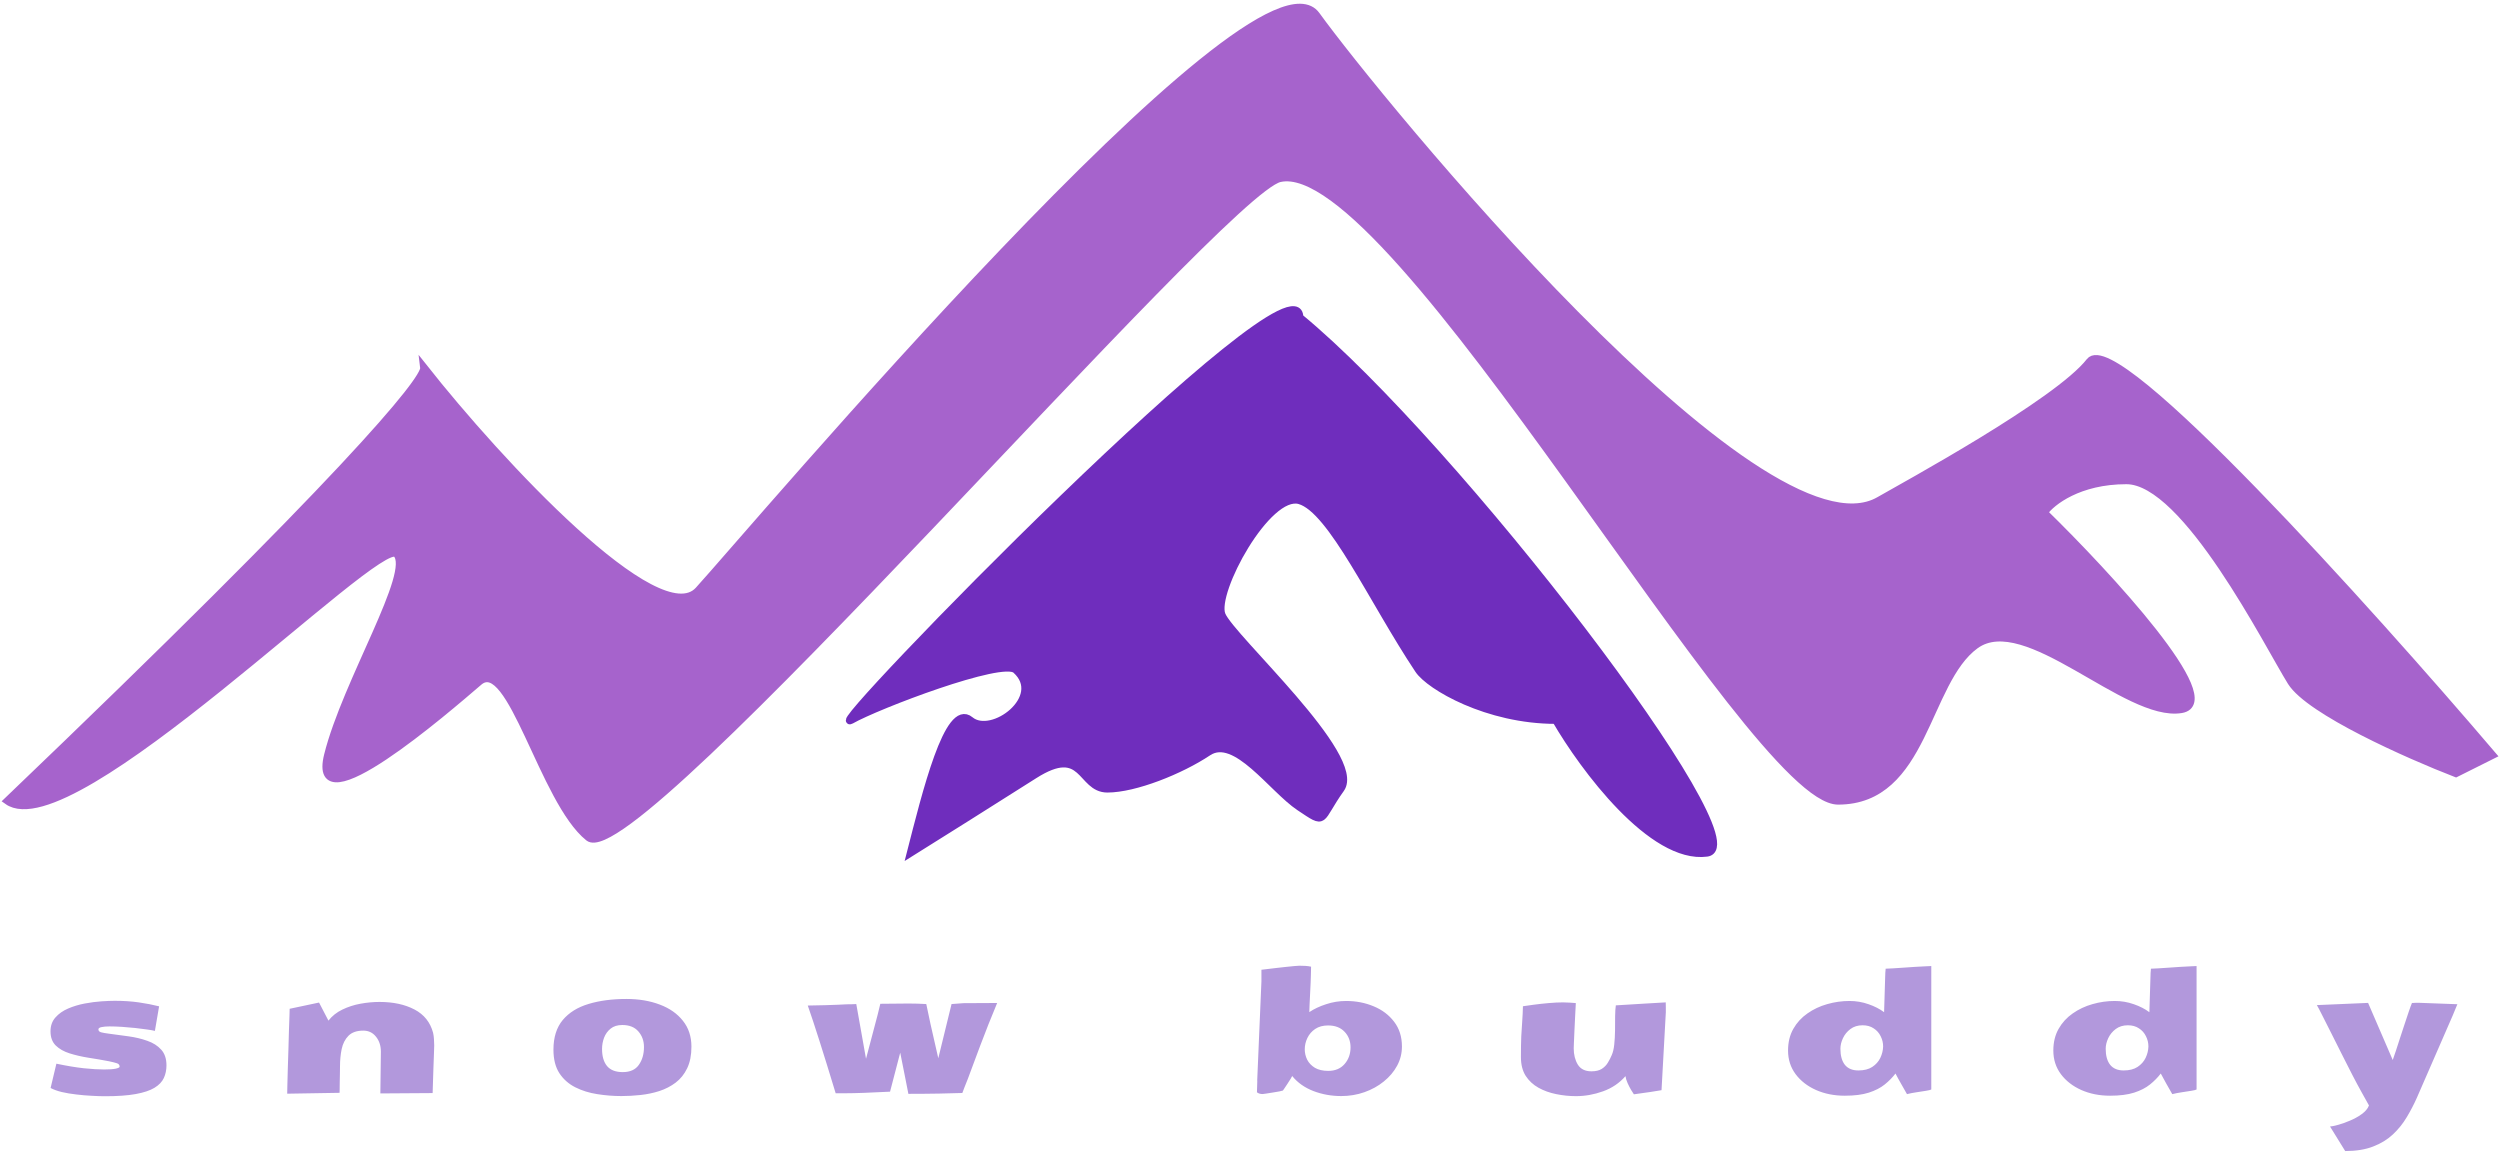
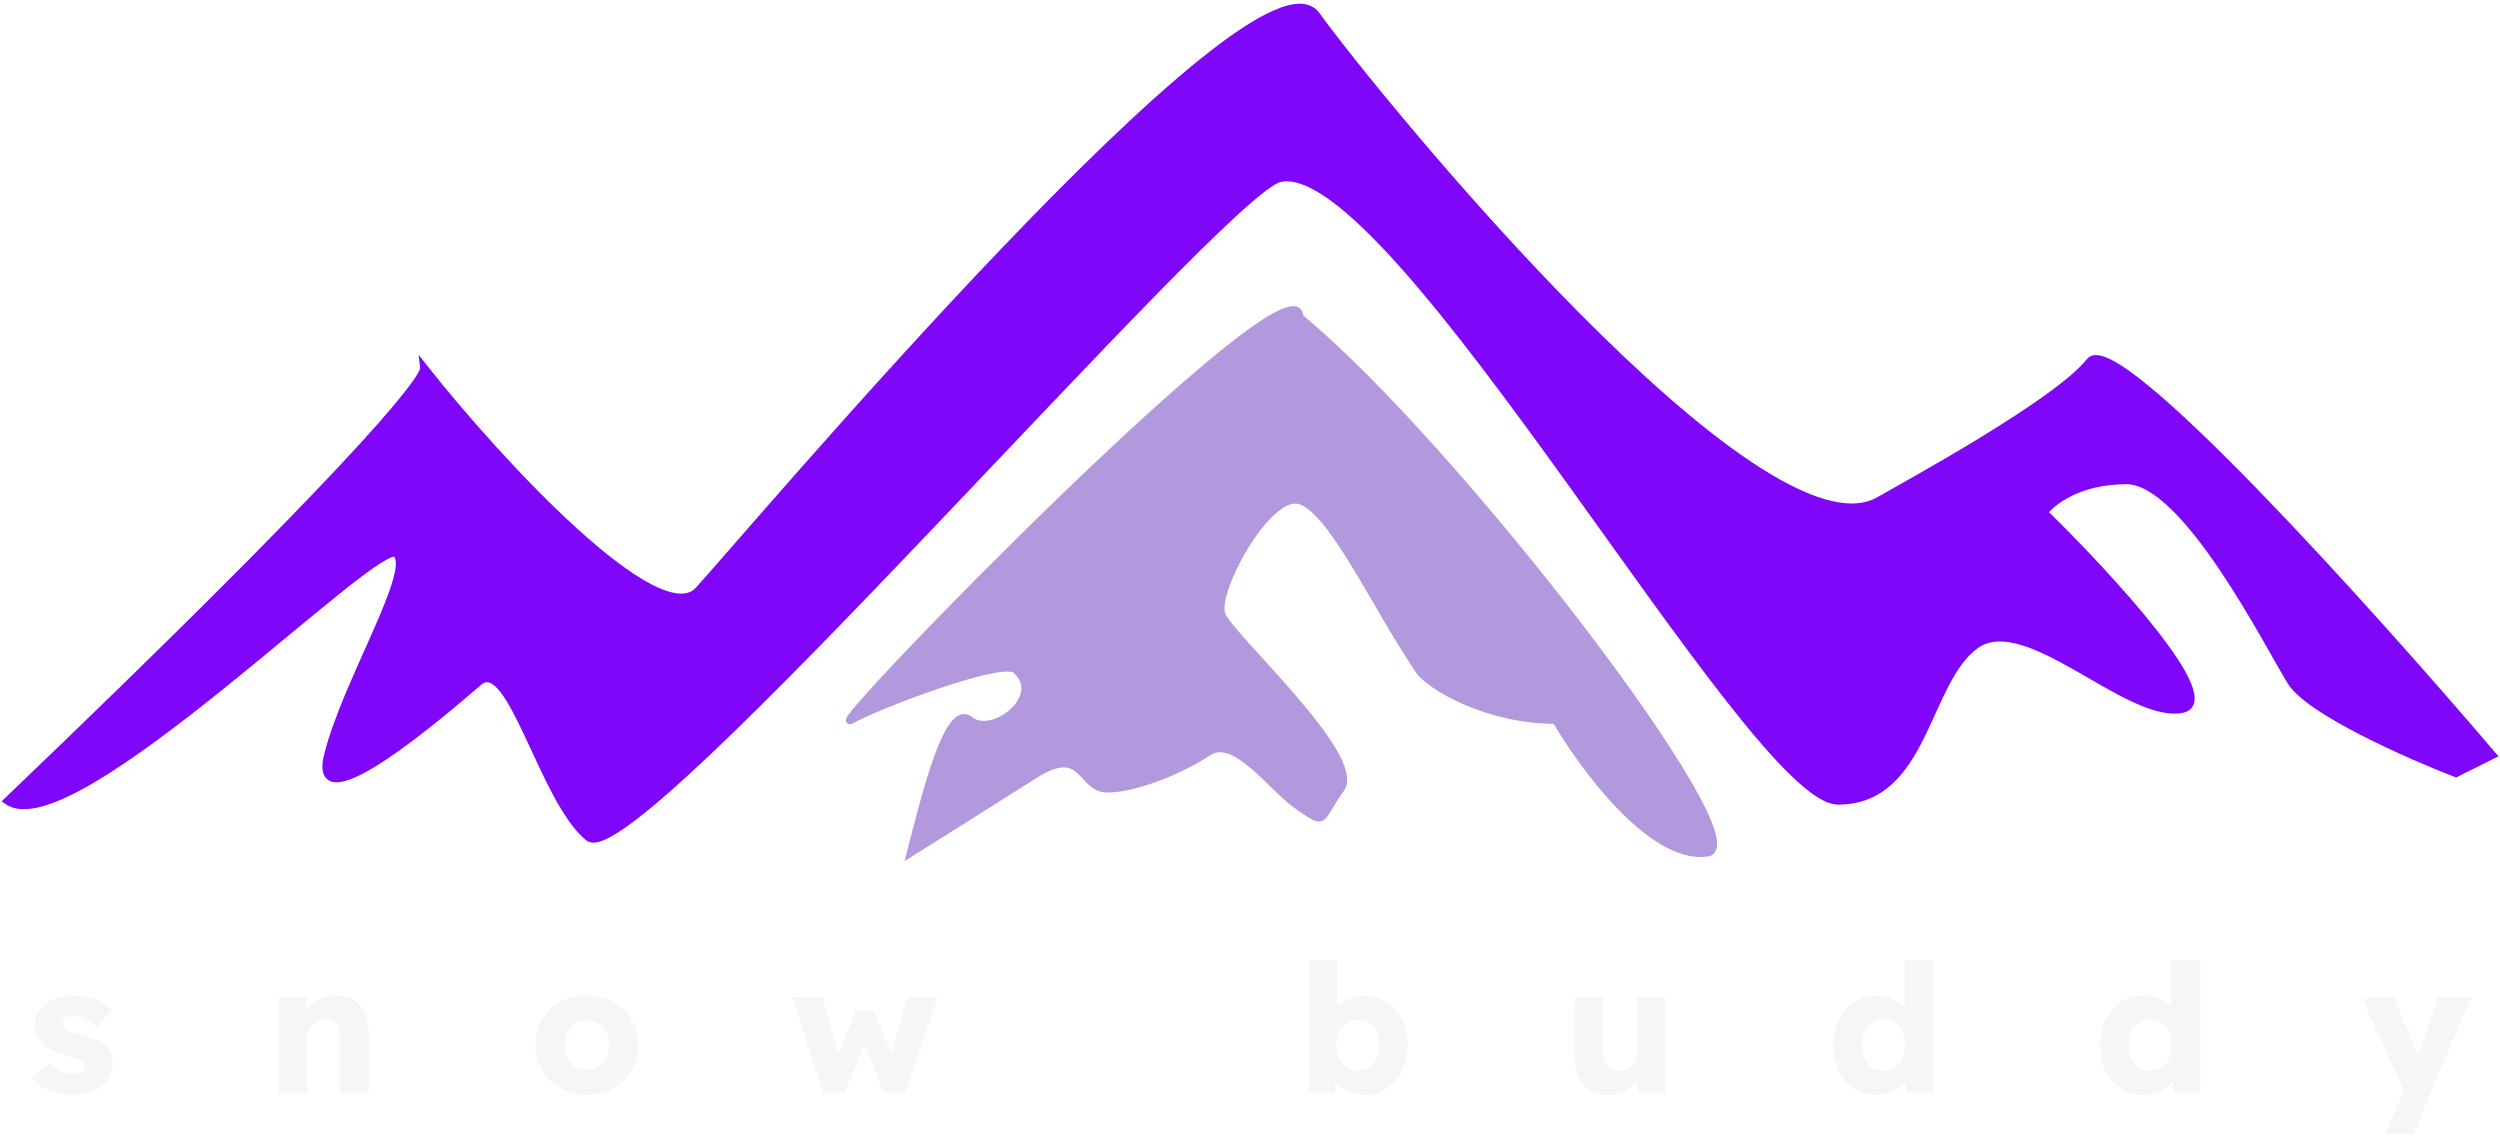
- <svg xmlns="http://www.w3.org/2000/svg" width="334" height="154" viewBox="0 0 334 154" fill="none">
-   <path d="M56.639 49.121C56.843 50.752 46 63.944 1 106.997C9.56 113.113 50.525 71.527 52.971 73.974C55.416 76.42 46.245 91.097 43.799 100.882C41.354 110.666 59.696 94.766 63.976 91.097C68.256 87.428 72.536 106.997 78.65 111.89C84.764 116.782 163.198 25.581 170.974 23.827C186.26 20.379 233.95 106.997 245.567 106.997C257.184 106.997 257.184 91.097 263.91 86.204C270.635 81.312 284.087 95.989 291.424 94.766C297.293 93.788 281.641 76.828 273.081 68.47C274.1 67.043 277.728 64.189 284.087 64.189C292.035 64.189 303.041 86.204 306.098 91.097C308.543 95.011 321.791 100.882 328.109 103.328L333 100.882C316.492 81.516 282.619 43.886 279.195 48.289C274.915 53.792 254.419 64.923 251.07 66.856C235.173 76.029 183.814 13.04 175.866 2.032C167.917 -8.976 100.05 71.527 93.324 78.866C87.944 84.737 66.626 61.76 56.639 49.121Z" fill="#A663CC" stroke="#A663CC" />
-   <path d="M228.041 113.945C235.378 112.967 194.413 59.518 173.625 42.394C173.625 32.609 109.426 98.657 113.706 96.21C117.13 94.254 133.882 87.853 135.717 89.483C139.844 93.153 132.537 98.657 129.603 96.21C126.668 93.764 123.692 105.995 121.654 113.945C124.915 111.907 132.782 106.974 138.162 103.549C144.888 99.268 144.277 105.384 147.945 105.384C151.614 105.384 157.728 102.937 161.396 100.491C165.065 98.045 169.956 105.384 173.625 107.83C177.293 110.276 176.07 109.664 179.127 105.384C182.184 101.103 164.453 85.203 163.23 82.145C162.008 79.087 169.345 65.633 173.625 66.856C177.904 68.079 183.407 80.31 189.521 89.483C190.983 91.676 198.693 96.21 207.864 96.21C211.533 102.53 220.704 114.924 228.041 113.945Z" fill="#6F2DBD" stroke="#6F2DBD" />
-   <path d="M14.049 146.457C13.526 146.457 12.928 146.438 12.256 146.398C11.584 146.367 10.901 146.309 10.206 146.223C9.51 146.145 8.858 146.035 8.248 145.895C7.647 145.746 7.151 145.566 6.76 145.355L7.534 142.109C8.909 142.398 10.131 142.602 11.202 142.719C12.272 142.828 13.174 142.883 13.909 142.883C14.581 142.883 15.092 142.848 15.444 142.777C15.803 142.699 15.983 142.609 15.983 142.508C15.983 142.281 15.862 142.129 15.62 142.051C15.385 141.973 15.026 141.883 14.541 141.781C13.643 141.609 12.733 141.453 11.811 141.312C10.897 141.164 10.057 140.969 9.291 140.727C8.526 140.484 7.909 140.133 7.44 139.672C6.979 139.211 6.748 138.582 6.748 137.785C6.748 137.043 6.967 136.426 7.405 135.934C7.842 135.434 8.409 135.035 9.104 134.738C9.799 134.441 10.537 134.219 11.319 134.07C12.108 133.922 12.858 133.824 13.569 133.777C14.28 133.73 14.862 133.707 15.315 133.707C16.487 133.707 17.561 133.777 18.538 133.918C19.514 134.059 20.42 134.234 21.256 134.445L20.694 137.727C20.452 137.664 20.1 137.602 19.639 137.539C19.178 137.469 18.655 137.402 18.069 137.34C17.491 137.277 16.901 137.227 16.299 137.188C15.698 137.148 15.139 137.129 14.623 137.129C14.194 137.129 13.838 137.16 13.557 137.223C13.284 137.277 13.147 137.379 13.147 137.527C13.147 137.715 13.264 137.844 13.498 137.914C13.733 137.977 14.061 138.035 14.483 138.09C15.366 138.199 16.26 138.32 17.166 138.453C18.073 138.578 18.909 138.777 19.674 139.051C20.448 139.316 21.069 139.711 21.538 140.234C22.006 140.75 22.241 141.449 22.241 142.332C22.241 142.949 22.123 143.512 21.889 144.02C21.655 144.527 21.237 144.965 20.635 145.332C20.041 145.691 19.209 145.969 18.139 146.164C17.077 146.359 15.713 146.457 14.049 146.457ZM38.37 146.117C38.37 145.922 38.378 145.52 38.394 144.91C38.409 144.301 38.429 143.578 38.452 142.742C38.484 141.906 38.511 141.043 38.534 140.152C38.558 139.254 38.581 138.41 38.605 137.621C38.636 136.824 38.659 136.168 38.675 135.652C38.691 135.129 38.698 134.836 38.698 134.773L42.624 133.941L43.878 136.355C44.37 135.73 44.991 135.238 45.741 134.879C46.499 134.512 47.308 134.25 48.167 134.094C49.034 133.938 49.878 133.859 50.698 133.859C52.534 133.859 54.093 134.195 55.374 134.867C56.656 135.539 57.484 136.574 57.859 137.973C57.921 138.246 57.96 138.527 57.976 138.816C57.999 139.105 58.011 139.391 58.011 139.672C58.011 139.961 57.999 140.328 57.976 140.773C57.96 141.219 57.937 141.852 57.906 142.672C57.874 143.492 57.839 144.613 57.8 146.035L50.816 146.082L50.886 140.504C50.886 139.707 50.667 139.039 50.23 138.5C49.8 137.961 49.237 137.691 48.542 137.691C47.667 137.691 47.003 137.922 46.55 138.383C46.105 138.836 45.804 139.426 45.648 140.152C45.499 140.871 45.425 141.637 45.425 142.449C45.425 142.66 45.421 142.961 45.413 143.352C45.406 143.734 45.398 144.129 45.39 144.535C45.39 144.941 45.386 145.289 45.378 145.578C45.37 145.859 45.366 146 45.366 146L38.37 146.117ZM83.012 146.434C81.934 146.434 80.859 146.348 79.789 146.176C78.719 146.012 77.742 145.707 76.859 145.262C75.977 144.816 75.269 144.191 74.738 143.387C74.207 142.574 73.941 141.523 73.941 140.234C73.941 138.586 74.356 137.266 75.184 136.273C76.019 135.281 77.168 134.566 78.629 134.129C80.098 133.684 81.781 133.461 83.68 133.461C85.344 133.461 86.832 133.711 88.144 134.211C89.457 134.703 90.488 135.426 91.238 136.379C91.996 137.324 92.375 138.477 92.375 139.836C92.375 140.977 92.184 141.941 91.801 142.73C91.426 143.512 90.914 144.148 90.266 144.641C89.625 145.125 88.898 145.5 88.086 145.766C87.281 146.023 86.441 146.199 85.566 146.293C84.691 146.387 83.84 146.434 83.012 146.434ZM83.199 143.234C84.176 143.234 84.891 142.914 85.344 142.273C85.805 141.625 86.035 140.828 86.035 139.883C86.035 139.062 85.785 138.367 85.285 137.797C84.793 137.227 84.078 136.941 83.141 136.941C82.5 136.941 81.981 137.102 81.582 137.422C81.184 137.742 80.891 138.148 80.703 138.641C80.523 139.125 80.434 139.625 80.434 140.141C80.434 141.125 80.656 141.887 81.102 142.426C81.555 142.965 82.254 143.234 83.199 143.234ZM128.567 146.023C126.169 146.094 124.438 146.129 123.376 146.129C122.845 146.129 122.411 146.129 122.075 146.129C121.739 146.129 121.501 146.133 121.36 146.141C121.282 145.742 121.153 145.086 120.973 144.172C120.794 143.25 120.559 142.07 120.27 140.633L118.911 145.848C116.231 145.988 114.243 146.059 112.946 146.059H111.645C110.028 140.723 108.786 136.816 107.919 134.34C108.747 134.324 109.513 134.309 110.216 134.293C110.927 134.27 111.497 134.25 111.927 134.234L113.098 134.176C113.606 134.176 114.04 134.164 114.399 134.141L115.7 141.453L117.259 135.547L117.61 134.105L121.384 134.07C122.188 134.07 122.977 134.094 123.751 134.141C123.86 134.703 124.048 135.59 124.313 136.801C124.587 138.004 124.934 139.531 125.356 141.383L127.126 134.141L128.72 134.023L133.22 134C132.837 134.906 132.45 135.855 132.059 136.848C131.669 137.832 131.298 138.793 130.946 139.73C130.595 140.66 130.278 141.508 129.997 142.273C129.716 143.031 129.489 143.641 129.317 144.102C129.13 144.586 128.977 144.969 128.86 145.25C128.751 145.523 128.653 145.781 128.567 146.023ZM179.19 146.434C177.885 146.434 176.647 146.211 175.475 145.766C174.303 145.312 173.362 144.648 172.651 143.773V143.727C172.635 143.781 172.565 143.91 172.44 144.113C172.315 144.316 172.17 144.543 172.006 144.793C171.85 145.035 171.709 145.246 171.584 145.426C171.467 145.605 171.405 145.695 171.397 145.695C171.35 145.719 171.194 145.758 170.928 145.812C170.663 145.859 170.362 145.91 170.026 145.965C169.698 146.02 169.401 146.066 169.135 146.105C168.877 146.145 168.729 146.164 168.69 146.164C168.37 146.164 168.116 146.086 167.928 145.93C167.936 145.68 167.944 145.426 167.952 145.168C167.959 144.902 167.967 144.645 167.975 144.395L167.963 144.359L168.526 131.129V129.559C168.651 129.543 168.881 129.516 169.217 129.477C169.561 129.43 169.955 129.383 170.401 129.336C170.854 129.281 171.303 129.23 171.748 129.184C172.194 129.137 172.584 129.098 172.92 129.066C173.256 129.035 173.479 129.02 173.588 129.02C173.862 129.02 174.131 129.027 174.397 129.043C174.663 129.059 174.916 129.094 175.159 129.148C175.159 129.336 175.155 129.527 175.147 129.723C175.139 129.91 175.135 130.098 175.135 130.285C175.135 130.52 175.123 130.863 175.1 131.316C175.084 131.762 175.061 132.242 175.03 132.758C175.006 133.273 174.983 133.758 174.959 134.211C174.944 134.656 174.932 134.992 174.924 135.219C175.549 134.797 176.295 134.445 177.163 134.164C178.03 133.875 178.924 133.73 179.846 133.73C181.166 133.73 182.393 133.969 183.526 134.445C184.659 134.914 185.569 135.602 186.256 136.508C186.952 137.414 187.299 138.516 187.299 139.812C187.299 140.727 187.084 141.582 186.655 142.379C186.225 143.176 185.631 143.879 184.873 144.488C184.123 145.098 183.26 145.574 182.284 145.918C181.307 146.262 180.276 146.434 179.19 146.434ZM177.455 143.07C178.377 143.07 179.104 142.766 179.635 142.156C180.166 141.547 180.432 140.805 180.432 139.93C180.432 139.094 180.166 138.398 179.635 137.844C179.104 137.281 178.37 137 177.432 137C176.752 137 176.178 137.156 175.709 137.469C175.248 137.781 174.901 138.184 174.666 138.676C174.432 139.16 174.315 139.664 174.315 140.188C174.315 140.672 174.424 141.137 174.643 141.582C174.87 142.02 175.213 142.379 175.674 142.66C176.143 142.934 176.737 143.07 177.455 143.07ZM210.554 146.445C209.663 146.445 208.784 146.355 207.917 146.176C207.05 146.004 206.257 145.719 205.538 145.32C204.827 144.922 204.257 144.391 203.827 143.727C203.405 143.055 203.195 142.223 203.195 141.23C203.195 140.121 203.21 139.195 203.241 138.453C203.28 137.711 203.323 137.031 203.37 136.414C203.417 135.797 203.448 135.137 203.464 134.434C203.784 134.379 204.257 134.312 204.882 134.234C205.515 134.148 206.187 134.074 206.898 134.012C207.609 133.949 208.249 133.918 208.82 133.918C209.148 133.918 209.452 133.93 209.734 133.953C210.015 133.969 210.28 133.988 210.53 134.012C210.507 134.52 210.476 135.109 210.437 135.781C210.405 136.453 210.374 137.109 210.343 137.75C210.32 138.391 210.296 138.93 210.273 139.367C210.257 139.797 210.249 140.027 210.249 140.059C210.249 140.91 210.433 141.637 210.8 142.238C211.175 142.832 211.78 143.129 212.616 143.129C213.195 143.129 213.655 143.02 213.999 142.801C214.351 142.574 214.624 142.293 214.82 141.957C215.023 141.621 215.191 141.293 215.323 140.973C215.488 140.613 215.601 140.141 215.663 139.555C215.726 138.961 215.761 138.332 215.769 137.668C215.777 137.004 215.78 136.375 215.78 135.781C215.788 135.18 215.82 134.691 215.874 134.316C216.429 134.277 217.007 134.242 217.609 134.211C218.218 134.172 218.917 134.129 219.706 134.082C220.495 134.035 221.441 133.98 222.542 133.918C222.55 134.145 222.554 134.367 222.554 134.586C222.554 134.797 222.554 135.016 222.554 135.242L221.98 145.648C221.55 145.727 221.066 145.805 220.527 145.883C219.988 145.961 219.241 146.066 218.288 146.199C218.202 146.082 218.077 145.887 217.913 145.613C217.749 145.332 217.593 145.027 217.445 144.699C217.296 144.363 217.202 144.055 217.163 143.773C216.359 144.695 215.359 145.371 214.163 145.801C212.968 146.23 211.765 146.445 210.554 146.445ZM246.465 146.387C245.051 146.387 243.77 146.133 242.621 145.625C241.48 145.117 240.57 144.41 239.891 143.504C239.219 142.598 238.883 141.547 238.883 140.352C238.883 139.25 239.117 138.285 239.586 137.457C240.055 136.629 240.684 135.941 241.473 135.395C242.262 134.84 243.141 134.426 244.109 134.152C245.086 133.871 246.082 133.73 247.098 133.73C247.98 133.73 248.828 133.875 249.641 134.164C250.453 134.445 251.145 134.801 251.715 135.23C251.73 134.52 251.754 133.758 251.785 132.945C251.816 132.133 251.84 131.371 251.855 130.66C251.855 130.465 251.863 130.23 251.879 129.957C251.902 129.684 251.918 129.504 251.926 129.418C252.152 129.41 252.48 129.395 252.91 129.371C253.348 129.34 253.824 129.309 254.34 129.277C254.863 129.238 255.375 129.203 255.875 129.172C256.375 129.141 256.816 129.117 257.199 129.102C257.582 129.078 257.844 129.066 257.984 129.066H258.02V145.555C257.934 145.609 257.699 145.668 257.316 145.73C256.934 145.785 256.504 145.852 256.027 145.93C255.559 146 255.141 146.082 254.773 146.176C254.484 145.66 254.211 145.18 253.953 144.734C253.695 144.289 253.457 143.852 253.238 143.422C252.84 143.945 252.359 144.434 251.797 144.887C251.234 145.34 250.527 145.703 249.676 145.977C248.824 146.25 247.754 146.387 246.465 146.387ZM248.281 143.012C249.039 143.012 249.656 142.855 250.133 142.543C250.617 142.223 250.977 141.82 251.211 141.336C251.445 140.844 251.57 140.336 251.586 139.812C251.586 139.328 251.477 138.871 251.258 138.441C251.047 138.004 250.734 137.652 250.32 137.387C249.914 137.113 249.422 136.977 248.844 136.977C248.203 136.977 247.66 137.145 247.215 137.48C246.777 137.809 246.445 138.215 246.219 138.699C245.992 139.184 245.879 139.656 245.879 140.117C245.879 141.039 246.078 141.754 246.477 142.262C246.883 142.762 247.484 143.012 248.281 143.012ZM281.907 146.387C280.493 146.387 279.212 146.133 278.063 145.625C276.923 145.117 276.013 144.41 275.333 143.504C274.661 142.598 274.325 141.547 274.325 140.352C274.325 139.25 274.559 138.285 275.028 137.457C275.497 136.629 276.126 135.941 276.915 135.395C277.704 134.84 278.583 134.426 279.552 134.152C280.528 133.871 281.524 133.73 282.54 133.73C283.423 133.73 284.27 133.875 285.083 134.164C285.895 134.445 286.587 134.801 287.157 135.23C287.173 134.52 287.196 133.758 287.227 132.945C287.259 132.133 287.282 131.371 287.298 130.66C287.298 130.465 287.305 130.23 287.321 129.957C287.345 129.684 287.36 129.504 287.368 129.418C287.595 129.41 287.923 129.395 288.352 129.371C288.79 129.34 289.266 129.309 289.782 129.277C290.305 129.238 290.817 129.203 291.317 129.172C291.817 129.141 292.259 129.117 292.641 129.102C293.024 129.078 293.286 129.066 293.427 129.066H293.462V145.555C293.376 145.609 293.141 145.668 292.759 145.73C292.376 145.785 291.946 145.852 291.47 145.93C291.001 146 290.583 146.082 290.216 146.176C289.927 145.66 289.653 145.18 289.395 144.734C289.138 144.289 288.899 143.852 288.68 143.422C288.282 143.945 287.802 144.434 287.239 144.887C286.677 145.34 285.97 145.703 285.118 145.977C284.266 146.25 283.196 146.387 281.907 146.387ZM283.723 143.012C284.481 143.012 285.098 142.855 285.575 142.543C286.059 142.223 286.419 141.82 286.653 141.336C286.888 140.844 287.013 140.336 287.028 139.812C287.028 139.328 286.919 138.871 286.7 138.441C286.489 138.004 286.177 137.652 285.763 137.387C285.356 137.113 284.864 136.977 284.286 136.977C283.645 136.977 283.102 137.145 282.657 137.48C282.22 137.809 281.888 138.215 281.661 138.699C281.434 139.184 281.321 139.656 281.321 140.117C281.321 141.039 281.52 141.754 281.919 142.262C282.325 142.762 282.927 143.012 283.723 143.012ZM313.318 153.781L311.291 150.5C311.462 150.5 311.795 150.434 312.287 150.301C312.779 150.176 313.318 149.988 313.904 149.738C314.498 149.496 315.037 149.199 315.521 148.848C316.005 148.504 316.33 148.117 316.494 147.688L315.509 145.918C315.15 145.277 314.736 144.504 314.267 143.598C313.798 142.691 313.318 141.746 312.826 140.762C312.334 139.777 311.861 138.836 311.408 137.938C310.955 137.031 310.56 136.25 310.224 135.594C309.896 134.938 309.666 134.5 309.533 134.281L316.377 133.988L319.67 141.617C319.779 141.328 319.916 140.93 320.08 140.422C320.252 139.906 320.435 139.34 320.63 138.723C320.834 138.105 321.037 137.488 321.24 136.871C321.443 136.254 321.63 135.691 321.802 135.184C321.974 134.676 322.119 134.281 322.236 134C322.4 133.984 322.564 133.977 322.728 133.977C322.9 133.977 323.076 133.977 323.255 133.977L328.306 134.164L327.685 135.664L322.88 146.691C322.49 147.566 322.041 148.426 321.533 149.27C321.033 150.113 320.42 150.875 319.693 151.555C318.974 152.234 318.095 152.773 317.056 153.172C316.025 153.578 314.779 153.781 313.318 153.781Z" fill="#B298DC" />
+ <svg xmlns="http://www.w3.org/2000/svg" width="334" height="152" viewBox="0 0 334 152" fill="none">
+   <path d="M56.639 49.121C56.843 50.752 46 63.944 1 106.997C9.56 113.113 50.525 71.527 52.971 73.974C55.416 76.42 46.245 91.097 43.799 100.882C41.354 110.666 59.696 94.766 63.976 91.097C68.256 87.428 72.536 106.997 78.65 111.89C84.764 116.782 163.198 25.581 170.974 23.827C186.26 20.379 233.95 106.997 245.567 106.997C257.184 106.997 257.184 91.097 263.91 86.204C270.635 81.312 284.087 95.989 291.424 94.766C297.293 93.788 281.641 76.828 273.081 68.47C274.1 67.043 277.728 64.189 284.087 64.189C292.035 64.189 303.041 86.204 306.098 91.097C308.543 95.011 321.791 100.882 328.109 103.328L333 100.882C316.492 81.516 282.619 43.886 279.195 48.289C274.915 53.792 254.419 64.923 251.07 66.856C235.173 76.029 183.814 13.04 175.866 2.032C167.917 -8.976 100.05 71.527 93.324 78.866C87.944 84.737 66.626 61.76 56.639 49.121Z" fill="#7F06F9" stroke="#7F06F9" />
+   <path d="M228.041 113.945C235.378 112.967 194.413 59.518 173.625 42.394C173.625 32.609 109.426 98.657 113.706 96.21C117.13 94.254 133.882 87.853 135.717 89.483C139.844 93.153 132.537 98.657 129.603 96.21C126.668 93.764 123.692 105.995 121.654 113.945C124.915 111.907 132.782 106.974 138.162 103.549C144.888 99.268 144.277 105.384 147.945 105.384C151.614 105.384 157.728 102.937 161.396 100.491C165.065 98.045 169.956 105.384 173.625 107.83C177.293 110.276 176.07 109.664 179.127 105.384C182.184 101.103 164.453 85.203 163.23 82.145C162.008 79.087 169.345 65.633 173.625 66.856C177.904 68.079 183.407 80.31 189.521 89.483C190.983 91.676 198.693 96.21 207.864 96.21C211.533 102.53 220.704 114.924 228.041 113.945Z" fill="#B298DC" stroke="#B298DC" />
+   <path d="M9.755 146.24C8.507 146.24 7.403 146.04 6.443 145.64C5.499 145.24 4.747 144.704 4.187 144.032L6.515 142.016C7.011 142.512 7.571 142.88 8.195 143.12C8.819 143.344 9.411 143.456 9.971 143.456C10.194 143.456 10.395 143.432 10.57 143.384C10.746 143.336 10.89 143.272 11.002 143.192C11.13 143.096 11.226 142.992 11.29 142.88C11.354 142.752 11.386 142.608 11.386 142.448C11.386 142.128 11.242 141.88 10.954 141.704C10.81 141.624 10.57 141.528 10.235 141.416C9.899 141.304 9.467 141.176 8.939 141.032C8.187 140.84 7.531 140.616 6.971 140.36C6.427 140.088 5.979 139.776 5.627 139.424C5.307 139.088 5.059 138.72 4.883 138.32C4.707 137.904 4.619 137.44 4.619 136.928C4.619 136.336 4.755 135.8 5.027 135.32C5.315 134.84 5.691 134.424 6.155 134.072C6.635 133.72 7.179 133.456 7.787 133.28C8.411 133.088 9.051 132.992 9.707 132.992C10.411 132.992 11.082 133.072 11.723 133.232C12.363 133.392 12.954 133.616 13.498 133.904C14.059 134.192 14.555 134.536 14.986 134.936L12.97 137.192C12.682 136.92 12.354 136.68 11.986 136.472C11.634 136.248 11.267 136.072 10.883 135.944C10.498 135.816 10.146 135.752 9.827 135.752C9.587 135.752 9.371 135.776 9.179 135.824C9.003 135.856 8.851 135.92 8.723 136.016C8.595 136.096 8.499 136.2 8.435 136.328C8.371 136.44 8.339 136.576 8.339 136.736C8.339 136.896 8.379 137.048 8.459 137.192C8.555 137.336 8.683 137.456 8.843 137.552C9.003 137.648 9.259 137.76 9.611 137.888C9.963 138 10.443 138.144 11.05 138.32C11.803 138.528 12.45 138.76 12.995 139.016C13.539 139.272 13.97 139.576 14.29 139.928C14.546 140.2 14.739 140.52 14.867 140.888C14.995 141.24 15.059 141.624 15.059 142.04C15.059 142.856 14.826 143.584 14.363 144.224C13.915 144.848 13.29 145.344 12.491 145.712C11.691 146.064 10.778 146.24 9.755 146.24ZM37.261 146V133.256H40.909L41.029 135.848L40.261 136.136C40.437 135.56 40.749 135.04 41.197 134.576C41.661 134.096 42.213 133.712 42.853 133.424C43.493 133.136 44.165 132.992 44.869 132.992C45.829 132.992 46.637 133.192 47.293 133.592C47.949 133.976 48.445 134.56 48.781 135.344C49.117 136.112 49.285 137.056 49.285 138.176V146H45.421V138.488C45.421 137.976 45.349 137.552 45.205 137.216C45.061 136.88 44.837 136.632 44.533 136.472C44.245 136.296 43.885 136.216 43.453 136.232C43.117 136.232 42.805 136.288 42.517 136.4C42.229 136.496 41.981 136.648 41.773 136.856C41.565 137.048 41.397 137.272 41.269 137.528C41.157 137.784 41.101 138.064 41.101 138.368V146H39.205C38.757 146 38.373 146 38.053 146C37.733 146 37.469 146 37.261 146ZM78.416 146.24C77.088 146.24 75.904 145.952 74.864 145.376C73.84 144.8 73.024 144.016 72.416 143.024C71.824 142.032 71.528 140.896 71.528 139.616C71.528 138.336 71.824 137.2 72.416 136.208C73.024 135.216 73.84 134.432 74.864 133.856C75.904 133.28 77.088 132.992 78.416 132.992C79.744 132.992 80.92 133.28 81.944 133.856C82.984 134.432 83.8 135.216 84.392 136.208C84.984 137.2 85.28 138.336 85.28 139.616C85.28 140.896 84.984 142.032 84.392 143.024C83.8 144.016 82.984 144.8 81.944 145.376C80.92 145.952 79.744 146.24 78.416 146.24ZM78.416 142.928C78.992 142.928 79.504 142.784 79.952 142.496C80.4 142.208 80.752 141.816 81.008 141.32C81.264 140.824 81.384 140.256 81.368 139.616C81.384 138.976 81.264 138.408 81.008 137.912C80.752 137.4 80.4 137 79.952 136.712C79.504 136.424 78.992 136.28 78.416 136.28C77.84 136.28 77.32 136.424 76.856 136.712C76.408 137 76.056 137.4 75.8 137.912C75.544 138.408 75.424 138.976 75.44 139.616C75.424 140.256 75.544 140.824 75.8 141.32C76.056 141.816 76.408 142.208 76.856 142.496C77.32 142.784 77.84 142.928 78.416 142.928ZM110.026 146L105.826 133.256H109.882L112.234 141.536L111.73 141.44L114.37 135.008H116.626L119.41 141.464L118.858 141.512L121.21 133.256H125.266L120.922 146H118.09L115.33 139.16L115.618 139.208L112.858 146H110.026ZM182.441 146.264C181.865 146.264 181.313 146.184 180.785 146.024C180.257 145.864 179.777 145.648 179.345 145.376C178.929 145.104 178.577 144.792 178.289 144.44C178.017 144.072 177.833 143.696 177.737 143.312L178.577 143.024L178.361 145.976H174.785V128.24H178.649V136.304L177.857 136.016C177.953 135.6 178.137 135.216 178.409 134.864C178.681 134.496 179.025 134.176 179.441 133.904C179.857 133.616 180.313 133.392 180.809 133.232C181.305 133.072 181.817 132.992 182.345 132.992C183.449 132.992 184.425 133.28 185.273 133.856C186.137 134.416 186.817 135.2 187.313 136.208C187.809 137.2 188.057 138.336 188.057 139.616C188.057 140.912 187.809 142.064 187.313 143.072C186.833 144.064 186.169 144.848 185.321 145.424C184.473 145.984 183.513 146.264 182.441 146.264ZM181.433 143.024C182.009 143.024 182.513 142.88 182.945 142.592C183.377 142.304 183.705 141.912 183.929 141.416C184.169 140.904 184.289 140.304 184.289 139.616C184.289 138.944 184.169 138.352 183.929 137.84C183.705 137.328 183.377 136.936 182.945 136.664C182.513 136.392 182.009 136.256 181.433 136.256C180.841 136.256 180.329 136.392 179.897 136.664C179.465 136.936 179.129 137.328 178.889 137.84C178.649 138.352 178.529 138.944 178.529 139.616C178.529 140.304 178.649 140.904 178.889 141.416C179.129 141.912 179.465 142.304 179.897 142.592C180.329 142.88 180.841 143.024 181.433 143.024ZM214.846 146.264C213.902 146.264 213.094 146.064 212.422 145.664C211.766 145.248 211.254 144.656 210.886 143.888C210.534 143.12 210.358 142.2 210.358 141.128V133.256H214.222V140.6C214.222 141.112 214.302 141.552 214.462 141.92C214.622 142.288 214.862 142.576 215.182 142.784C215.502 142.976 215.886 143.072 216.334 143.072C216.67 143.072 216.974 143.016 217.246 142.904C217.534 142.792 217.774 142.64 217.966 142.448C218.174 142.24 218.334 142.008 218.446 141.752C218.558 141.48 218.614 141.184 218.614 140.864V133.256H222.478V146H218.854L218.686 143.384L219.406 143.096C219.214 143.704 218.894 144.248 218.446 144.728C217.998 145.192 217.462 145.568 216.838 145.856C216.214 146.128 215.55 146.264 214.846 146.264ZM250.644 146.264C249.54 146.264 248.556 145.984 247.692 145.424C246.844 144.848 246.172 144.064 245.676 143.072C245.18 142.064 244.932 140.92 244.932 139.64C244.932 138.36 245.18 137.224 245.676 136.232C246.172 135.224 246.852 134.432 247.716 133.856C248.58 133.28 249.572 132.992 250.692 132.992C251.268 132.992 251.82 133.08 252.348 133.256C252.876 133.432 253.356 133.672 253.788 133.976C254.22 134.28 254.572 134.632 254.844 135.032C255.116 135.416 255.276 135.816 255.324 136.232L254.412 136.448V128.24H258.276V146H254.7L254.484 143.096L255.252 143.216C255.204 143.616 255.044 144 254.772 144.368C254.516 144.736 254.18 145.064 253.764 145.352C253.348 145.624 252.868 145.84 252.324 146C251.796 146.176 251.236 146.264 250.644 146.264ZM251.628 143.072C252.22 143.072 252.732 142.928 253.164 142.64C253.596 142.352 253.924 141.952 254.148 141.44C254.388 140.928 254.508 140.328 254.508 139.64C254.508 138.936 254.388 138.328 254.148 137.816C253.924 137.304 253.596 136.904 253.164 136.616C252.732 136.328 252.22 136.184 251.628 136.184C251.036 136.184 250.524 136.328 250.092 136.616C249.676 136.904 249.348 137.304 249.108 137.816C248.868 138.328 248.748 138.936 248.748 139.64C248.748 140.328 248.868 140.928 249.108 141.44C249.348 141.952 249.676 142.352 250.092 142.64C250.524 142.928 251.036 143.072 251.628 143.072ZM286.268 146.264C285.164 146.264 284.18 145.984 283.316 145.424C282.468 144.848 281.796 144.064 281.3 143.072C280.804 142.064 280.556 140.92 280.556 139.64C280.556 138.36 280.804 137.224 281.3 136.232C281.796 135.224 282.476 134.432 283.34 133.856C284.204 133.28 285.196 132.992 286.316 132.992C286.892 132.992 287.444 133.08 287.972 133.256C288.5 133.432 288.98 133.672 289.412 133.976C289.844 134.28 290.196 134.632 290.468 135.032C290.74 135.416 290.9 135.816 290.948 136.232L290.036 136.448V128.24H293.9V146H290.324L290.108 143.096L290.876 143.216C290.828 143.616 290.668 144 290.396 144.368C290.14 144.736 289.804 145.064 289.388 145.352C288.972 145.624 288.492 145.84 287.948 146C287.42 146.176 286.86 146.264 286.268 146.264ZM287.252 143.072C287.844 143.072 288.356 142.928 288.788 142.64C289.22 142.352 289.548 141.952 289.772 141.44C290.012 140.928 290.132 140.328 290.132 139.64C290.132 138.936 290.012 138.328 289.772 137.816C289.548 137.304 289.22 136.904 288.788 136.616C288.356 136.328 287.844 136.184 287.252 136.184C286.66 136.184 286.148 136.328 285.716 136.616C285.3 136.904 284.972 137.304 284.732 137.816C284.492 138.328 284.372 138.936 284.372 139.64C284.372 140.328 284.492 140.928 284.732 141.44C284.972 141.952 285.3 142.352 285.716 142.64C286.148 142.928 286.66 143.072 287.252 143.072ZM318.675 151.52L321.579 144.68L321.627 146.648L315.483 133.256H319.827L322.515 139.664C322.659 139.984 322.795 140.328 322.923 140.696C323.051 141.064 323.147 141.416 323.211 141.752L322.683 142.064C322.779 141.824 322.883 141.528 322.995 141.176C323.123 140.808 323.259 140.416 323.403 140L325.755 133.256H330.123L324.699 146L322.491 151.52H318.675Z" fill="#F7F5F8" />
</svg>
